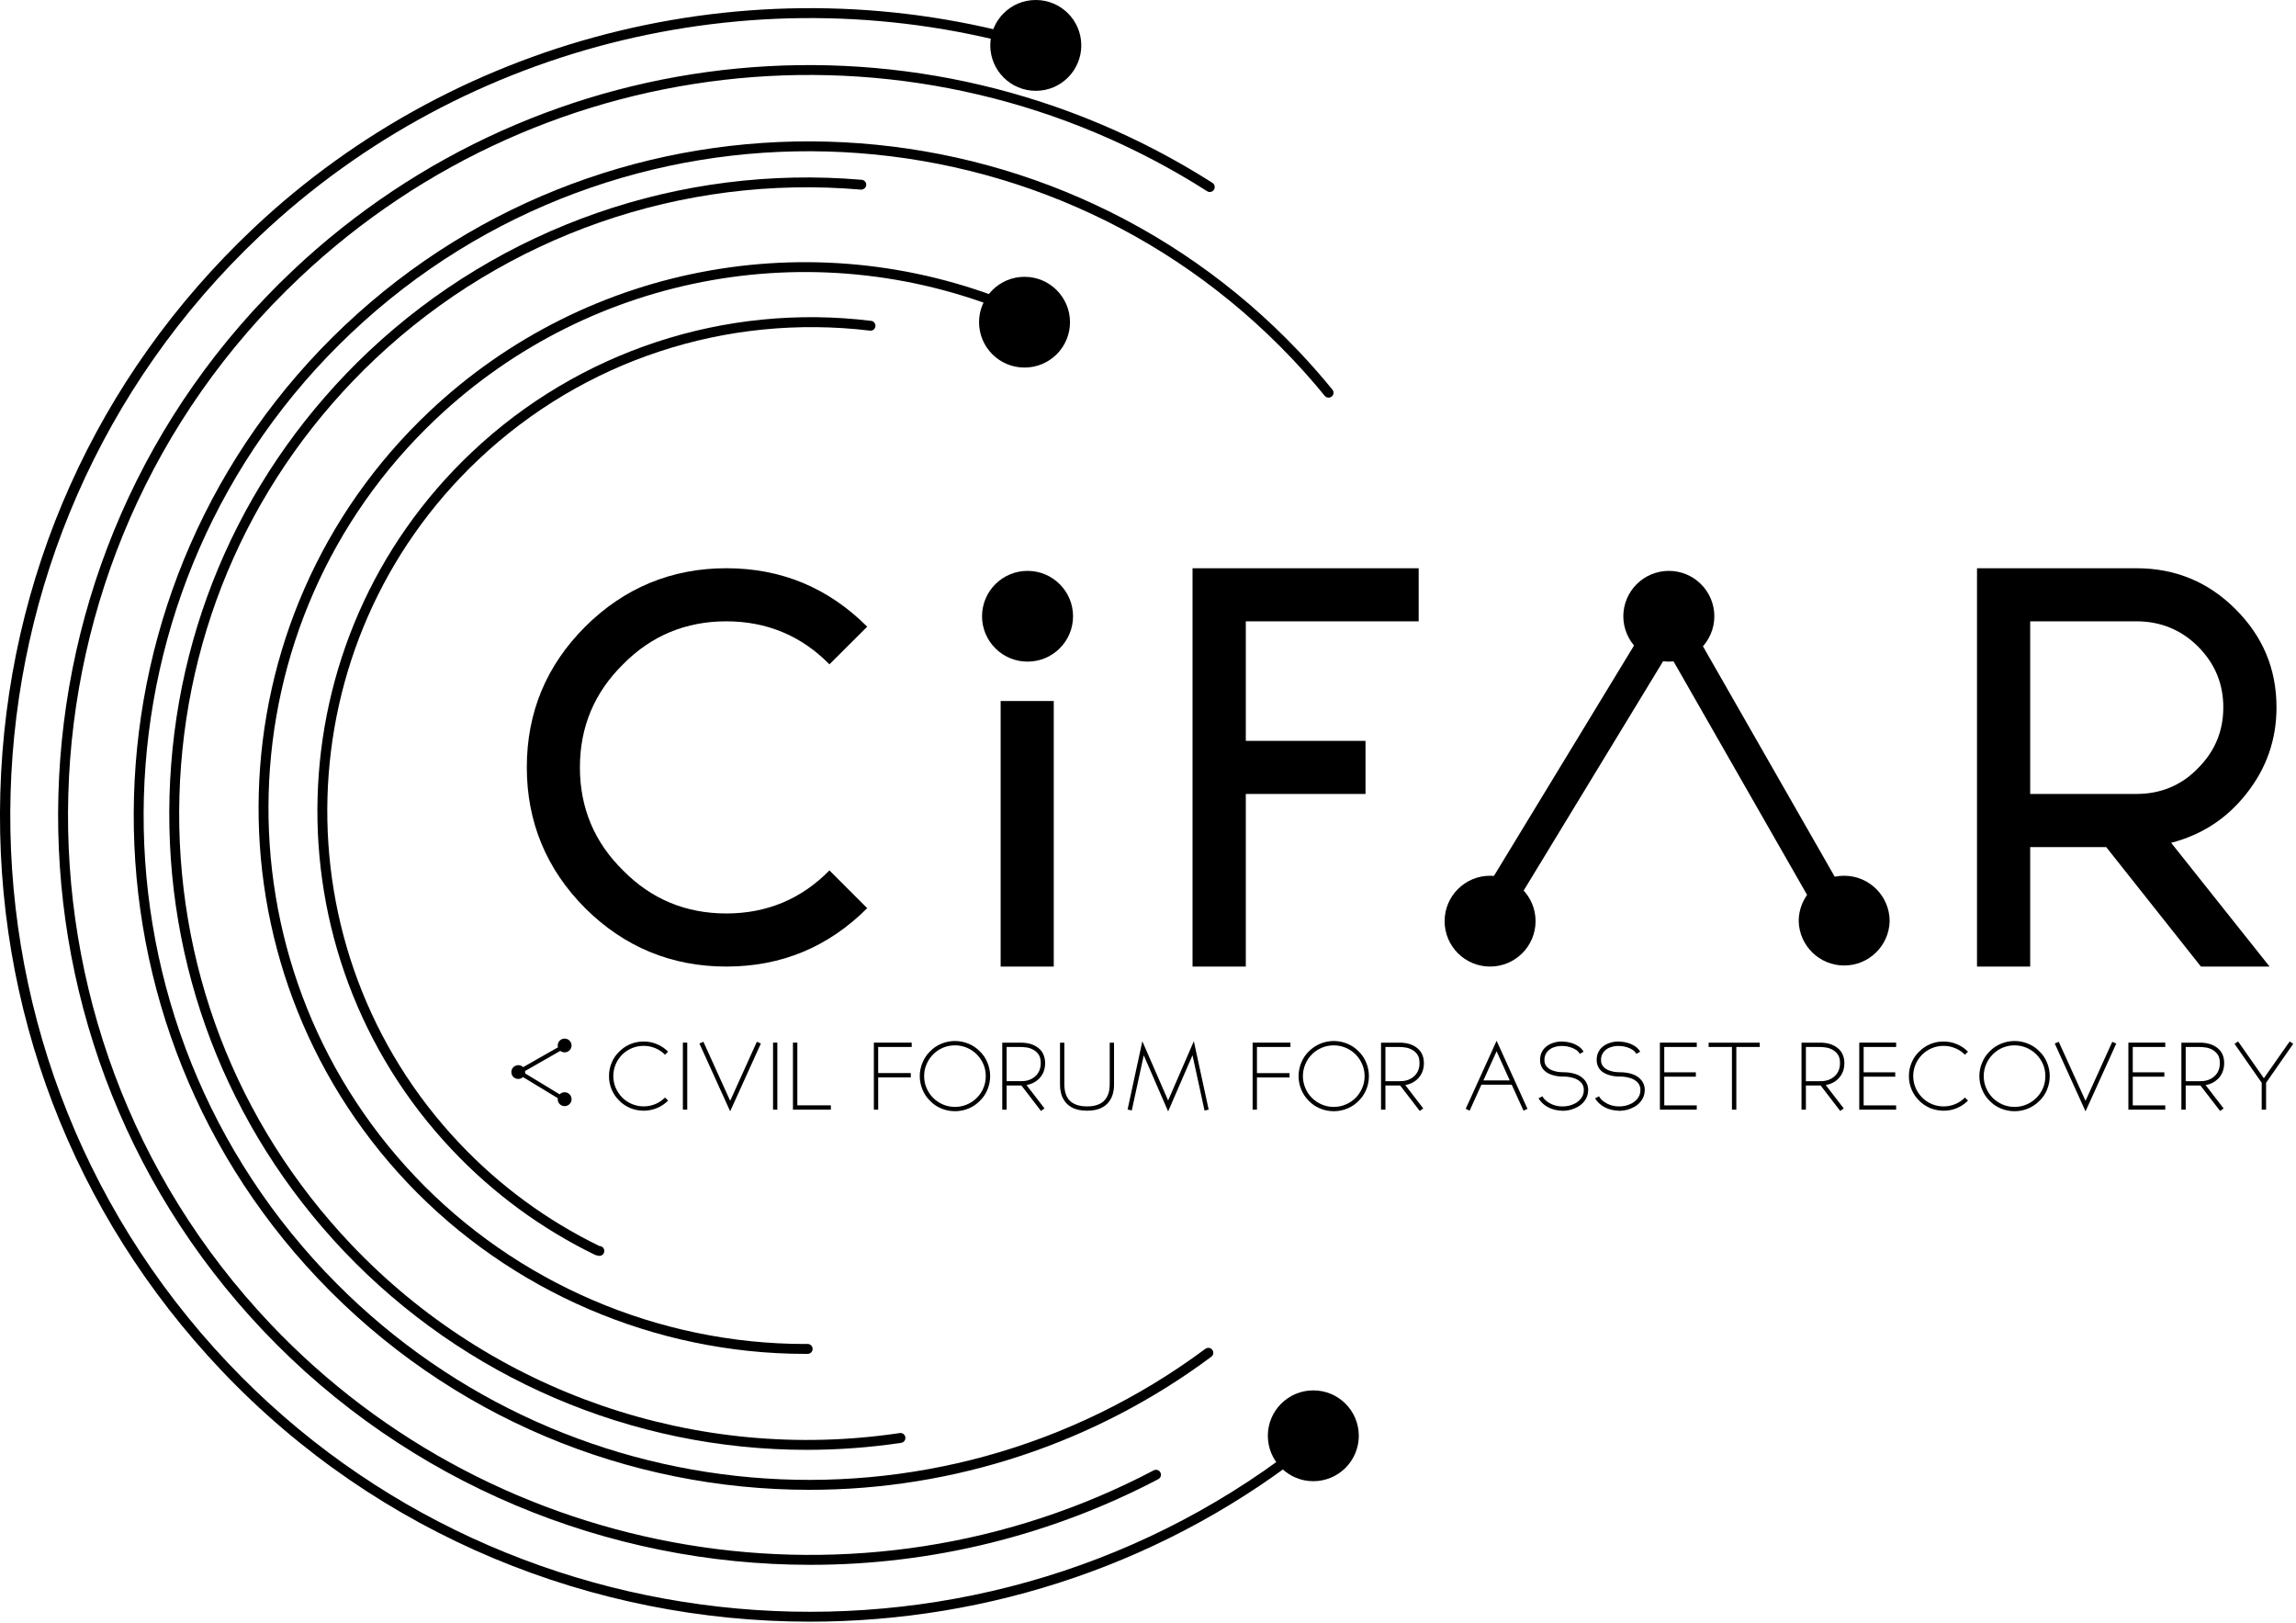
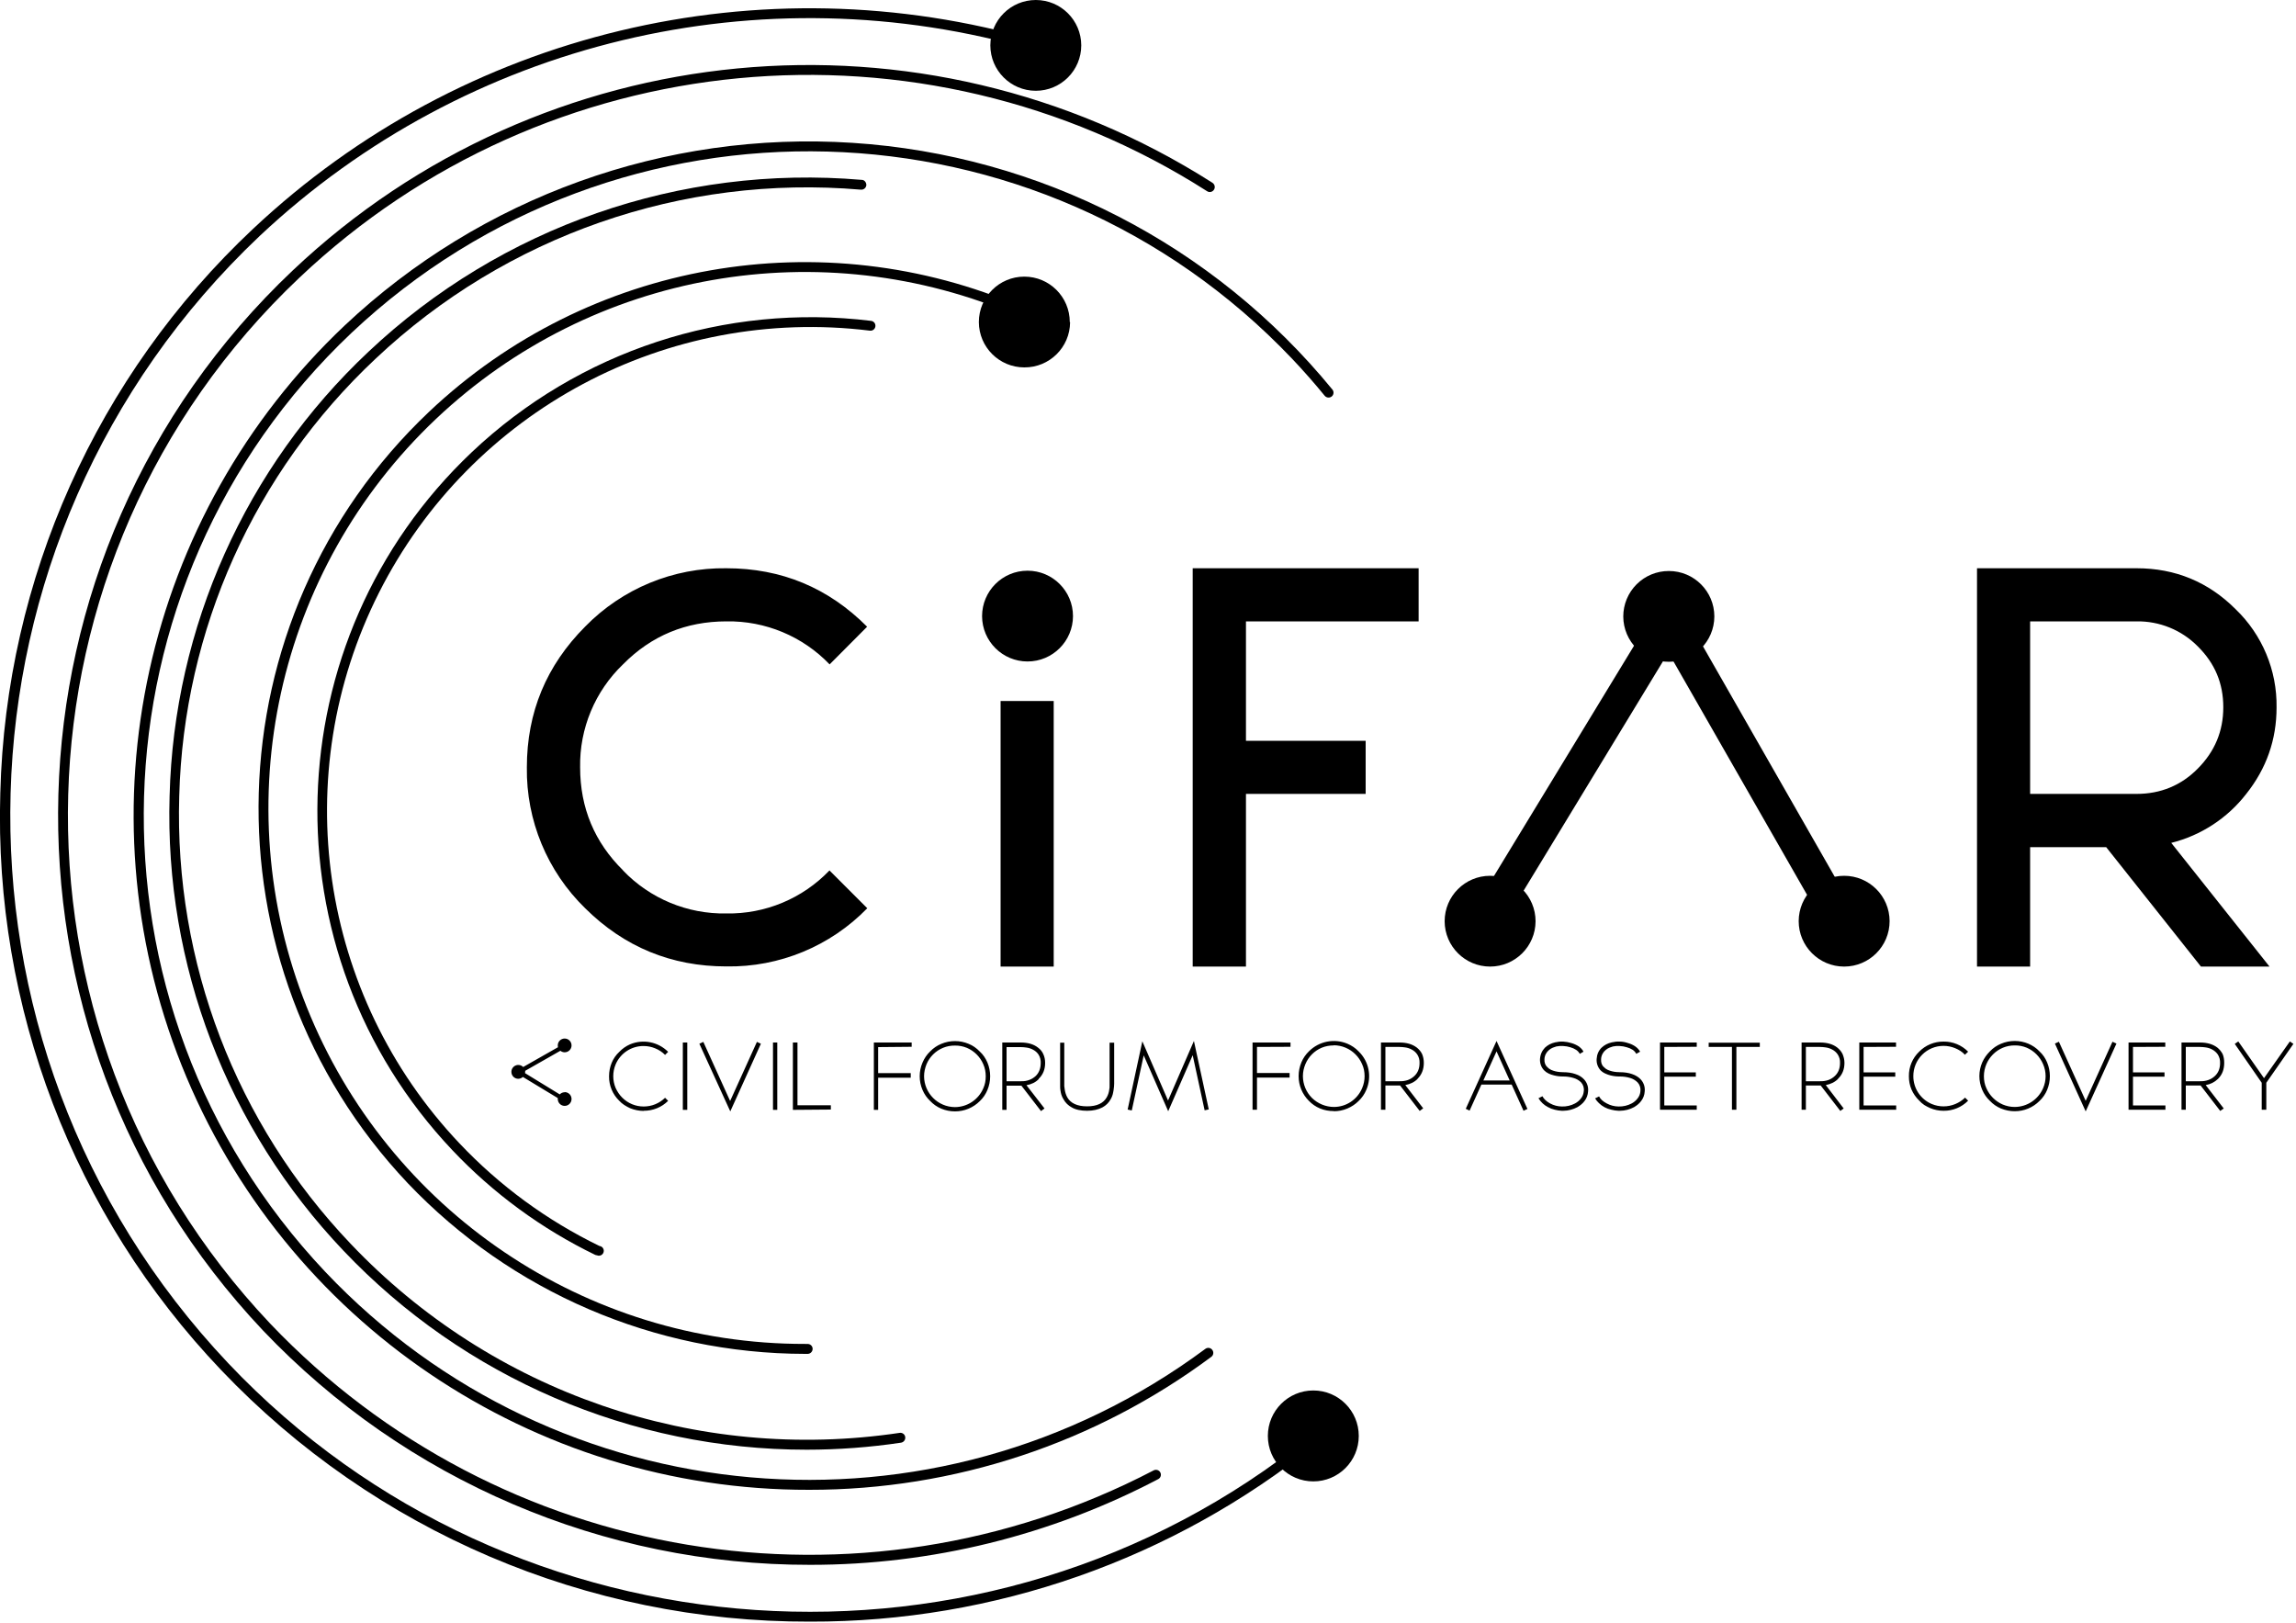
<svg xmlns="http://www.w3.org/2000/svg" viewBox="0 0 150 106">
-   <path fill="currentColor" d="M40.704 56.858c1.84 1.875 4.102 2.813 6.747 2.813 2.636 0 4.897-.938 6.737-2.813l2.468 2.468c-2.535 2.531-5.596 3.813-9.205 3.813-3.584 0-6.675-1.282-9.219-3.813-2.531-2.536-3.815-5.625-3.815-9.2 0-3.606 1.284-6.658 3.815-9.19 2.544-2.53 5.635-3.817 9.219-3.817 3.609 0 6.67 1.286 9.205 3.818l-2.468 2.459c-1.84-1.87-4.101-2.809-6.737-2.809-2.645 0-4.906.938-6.747 2.809-1.874 1.842-2.818 4.095-2.818 6.73 0 2.642.944 4.894 2.818 6.732" />
-   <path fill="currentColor" d="M65.373 63.139h3.47V45.792h-3.47zm27.31-26.02v3.468H81.39v7.808h7.82v3.468h-7.82V63.14H77.91v-26.02zm46.904 3.468h-6.953v11.276h6.953c1.562 0 2.914-.554 3.996-1.665 1.112-1.109 1.668-2.43 1.668-3.99s-.556-2.879-1.668-3.989c-1.082-1.076-2.434-1.632-3.996-1.632zm-6.953 14.75v7.802h-3.474V37.12h10.427c2.535 0 4.691.9 6.46 2.67 1.773 1.77 2.679 3.884 2.679 6.42 0 2.114-.658 3.989-1.98 5.654-1.289 1.632-2.919 2.674-4.902 3.192l6.43 8.084h-4.485l-6.186-7.803h-4.969zm-34.364 4.93l-1.844-1.118 11.681-19.208 1.845 1.117z" mask="url(#b)" />
-   <path fill="currentColor" d="M119.08 60.243l-10.987-19.21 1.873-1.068 10.988 19.21zm-18.76-.068a2.969 2.969 0 0 1-2.972 2.964 2.968 2.968 0 0 1-2.97-2.964 2.97 2.97 0 0 1 2.97-2.968 2.97 2.97 0 0 1 2.973 2.968" mask="url(#b)" />
-   <path fill="currentColor" d="M123.453 60.175a2.972 2.972 0 0 1-5.942 0 2.967 2.967 0 0 1 2.97-2.968 2.973 2.973 0 0 1 2.972 2.968M112 40.255a2.969 2.969 0 0 1-2.969 2.964 2.97 2.97 0 0 1-2.978-2.963 2.973 2.973 0 0 1 2.978-2.964A2.97 2.97 0 0 1 112 40.256M42.048 72.555a2.4 2.4 0 0 1-.885-.175 3.07 3.07 0 0 1-.38-.21 1.748 1.748 0 0 1-.331-.277 2.175 2.175 0 0 1-.49-.72 2.18 2.18 0 0 1-.176-.876c0-.315.06-.608.177-.88a2.03 2.03 0 0 1 .489-.717 2.18 2.18 0 0 1 .711-.488c.282-.118.577-.177.885-.177.315 0 .61.06.88.177.265.11.505.27.72.488l-.203.197a1.88 1.88 0 0 0-.64-.43 1.964 1.964 0 0 0-.757-.148 1.973 1.973 0 0 0-1.825 1.207 1.986 1.986 0 0 0 0 1.536c.107.24.25.45.426.63a1.973 1.973 0 0 0 1.398.58c.266.001.519-.049.758-.146.24-.099.456-.244.64-.431l.203.198a2.2 2.2 0 0 1-.72.487c-.287.116-.582.175-.88.175m2.564-.067h.286v-4.38h-.286zm1.082-4.322l.261-.114 1.748 3.857 1.743-3.857.262.114-2.005 4.429zm4.81 4.322h.28v-4.38h-.28zm1.3 0v-4.38h.287v4.097h2.19v.283zm5.568-4.096v1.705h2.131v.284h-2.13v2.107h-.283v-4.38h2.472v.284zm5.016-.106a1.984 1.984 0 0 0-1.423.588 1.99 1.99 0 0 0-.43.641c-.11.244-.16.505-.16.782 0 .278.05.538.16.783.105.243.249.458.43.638.18.181.395.324.635.429.244.105.51.16.788.16a2.017 2.017 0 0 0 1.857-1.227c.105-.245.156-.505.156-.783 0-.277-.05-.538-.156-.782a2.032 2.032 0 0 0-1.074-1.072 1.961 1.961 0 0 0-.783-.157m0 4.302c-.312 0-.61-.059-.897-.18a2.118 2.118 0 0 1-.724-.492 2.135 2.135 0 0 1-.493-.726 2.258 2.258 0 0 1 0-1.788c.114-.278.278-.518.493-.728a2.11 2.11 0 0 1 .724-.491 2.303 2.303 0 0 1 1.794 0c.274.112.518.277.724.491.22.21.383.45.497.728.118.286.182.584.182.895 0 .307-.064.606-.182.893a2.088 2.088 0 0 1-.497.726c-.206.214-.45.378-.724.492-.286.121-.585.18-.897.18m3.377-1.963h.918c.203.007.384-.021.552-.08.164-.06.307-.15.43-.266.219-.213.328-.49.328-.84 0-.236-.047-.424-.147-.563a.964.964 0 0 0-.358-.313 1.23 1.23 0 0 0-.43-.14 2.688 2.688 0 0 0-.37-.03h-.923v2.232zm2.098-.143c-.211.208-.476.34-.8.397l1.174 1.525-.227.168-1.28-1.665h-.965v1.58h-.286V68.11h1.209c.467 0 .842.112 1.124.33.156.116.274.26.349.428.076.17.118.362.118.572 0 .43-.138.774-.417 1.043zm3.154 2.073c-.405 0-.742-.072-1.003-.22a1.318 1.318 0 0 1-.538-.533 1.248 1.248 0 0 1-.131-.298c-.03-.1-.05-.194-.063-.282a1.355 1.355 0 0 1-.026-.247c-.004-.077-.004-.136-.004-.182V68.11h.282v2.684c0 .042.004.097.004.16s.01.134.021.214a1.547 1.547 0 0 0 .157.5c.227.404.66.606 1.3.606s1.07-.202 1.294-.605a1.357 1.357 0 0 0 .164-.5c.013-.08.016-.152.02-.215 0-.063.005-.118.005-.16V68.11h.282v2.684c0 .046 0 .105-.004.182 0 .074-.008.158-.025.247-.012.088-.038.183-.064.282-.029.1-.071.201-.13.298a1.319 1.319 0 0 1-.539.534c-.265.147-.602.219-1.002.219m3.706-3.62l-.783 3.603-.274-.063.964-4.457 1.685 3.868 1.68-3.872.969 4.47-.27.06-.787-3.614-1.592 3.67zm7.395-.543v1.705h2.13v.284h-2.13v2.107h-.283v-4.38h2.472v.284zm5.02-.106c-.282 0-.544.052-.788.157a1.99 1.99 0 0 0-1.07 1.072c-.105.244-.16.505-.16.782a2.03 2.03 0 0 0 .59 1.421c.185.181.396.324.64.429.244.105.506.16.788.16.273 0 .534-.055.779-.16.248-.105.463-.248.644-.429.18-.18.324-.395.43-.638a1.96 1.96 0 0 0 .16-.783c0-.277-.055-.538-.16-.782a2.01 2.01 0 0 0-.43-.64 2.018 2.018 0 0 0-1.423-.59m0 4.303c-.312 0-.611-.059-.898-.18a2.144 2.144 0 0 1-.728-.492 2.268 2.268 0 0 1-.674-1.619c0-.31.059-.61.181-.895a2.14 2.14 0 0 1 .493-.728 2.304 2.304 0 0 1 2.518-.492c.278.113.518.278.728.492.215.21.38.45.494.728.122.286.18.584.18.895 0 .307-.058.606-.18.893a2.135 2.135 0 0 1-.494.726c-.21.214-.45.378-.728.492a2.26 2.26 0 0 1-.892.18m3.373-1.963h.918a1.5 1.5 0 0 0 .551-.08 1.23 1.23 0 0 0 .43-.266c.219-.213.329-.49.329-.84 0-.236-.047-.424-.148-.563a.96.96 0 0 0-.358-.313 1.232 1.232 0 0 0-.43-.14 2.682 2.682 0 0 0-.37-.03h-.922v2.232zm2.097-.143c-.21.208-.476.34-.8.397l1.174 1.525-.227.168-1.28-1.665h-.964v1.58h-.286V68.11h1.208c.468 0 .842.112 1.124.33.156.116.274.26.35.428.075.17.118.362.118.572 0 .43-.14.774-.417 1.043zm4.304.093h1.722l-.859-1.905-.863 1.905zm2.62 1.975l-.768-1.694h-1.983l-.766 1.694-.257-.12 2.017-4.445 2.017 4.446-.26.12zm2.597.011l-.05-.002c-.017-.002-.03-.004-.046-.004a2.193 2.193 0 0 1-.463-.064 1.71 1.71 0 0 1-.438-.167 1.554 1.554 0 0 1-.62-.58l.257-.13c.089.18.257.331.498.462a1.642 1.642 0 0 0 .774.198h.004a1.712 1.712 0 0 0 .86-.198c.147-.08.273-.186.378-.315a.847.847 0 0 0 .186-.485.709.709 0 0 0-.181-.572 1.128 1.128 0 0 0-.476-.281 2.257 2.257 0 0 0-.7-.1 2.345 2.345 0 0 1-.585-.07 1.829 1.829 0 0 1-.35-.124 1.028 1.028 0 0 1-.31-.223c-.182-.198-.261-.44-.253-.727.016-.295.122-.543.32-.74.176-.173.4-.289.67-.354.167-.041.344-.056.53-.046a2.195 2.195 0 0 1 .534.092c.182.057.342.135.477.23.138.096.24.208.311.339l-.248.14a.747.747 0 0 0-.24-.259 1.393 1.393 0 0 0-.383-.176 1.8 1.8 0 0 0-.46-.08 1.604 1.604 0 0 0-.454.038 2.215 2.215 0 0 0-.232.075.879.879 0 0 0-.24.148.795.795 0 0 0-.202.245.796.796 0 0 0-.097.365c-.013.212.046.382.177.51a.788.788 0 0 0 .261.183 1.817 1.817 0 0 0 .58.143c.09.004.153.009.195.009.307 0 .577.039.813.117.24.08.425.198.564.353a.994.994 0 0 1 .261.786 1.124 1.124 0 0 1-.231.619c-.11.155-.262.286-.46.395a2.003 2.003 0 0 1-.93.25m3.697 0l-.05-.002c-.017-.002-.03-.004-.047-.004a2.197 2.197 0 0 1-.463-.064 1.722 1.722 0 0 1-.438-.167 1.568 1.568 0 0 1-.37-.265 1.383 1.383 0 0 1-.25-.314l.258-.13c.089.179.257.33.497.46a1.643 1.643 0 0 0 .775.198h.003a1.716 1.716 0 0 0 .86-.197c.147-.08.274-.186.379-.315a.848.848 0 0 0 .186-.485.711.711 0 0 0-.182-.572 1.132 1.132 0 0 0-.475-.281 2.265 2.265 0 0 0-.7-.1 2.367 2.367 0 0 1-.586-.07 1.793 1.793 0 0 1-.348-.124 1.03 1.03 0 0 1-.312-.223c-.182-.198-.261-.44-.253-.727.017-.295.123-.543.32-.74.177-.173.4-.289.67-.354.168-.041.345-.056.53-.046.181.009.362.04.535.092.18.057.342.135.476.23.139.096.24.208.312.339l-.25.14a.75.75 0 0 0-.239-.259 1.405 1.405 0 0 0-.383-.176 1.792 1.792 0 0 0-.46-.08 1.605 1.605 0 0 0-.454.038 2.216 2.216 0 0 0-.232.075.863.863 0 0 0-.24.148.787.787 0 0 0-.202.245.796.796 0 0 0-.097.365c-.012.212.047.382.178.51a.796.796 0 0 0 .26.183 1.833 1.833 0 0 0 .58.143c.09.004.153.009.196.009.306 0 .576.039.812.117.24.08.425.198.565.353a.991.991 0 0 1 .26.786 1.119 1.119 0 0 1-.231.619c-.11.155-.261.286-.459.395a1.989 1.989 0 0 1-.93.25m2.9-4.169v1.653h2.064v.286h-2.063v1.874h2.122v.283h-2.409v-4.38h2.41v.284zm6.238 0h-1.53v4.096h-.286v-4.096h-1.524v-.283h3.34zm3.015 2.233h.918a1.5 1.5 0 0 0 .551-.08 1.23 1.23 0 0 0 .43-.266c.219-.213.329-.49.329-.84 0-.236-.046-.424-.148-.563a.959.959 0 0 0-.358-.313 1.232 1.232 0 0 0-.43-.14 2.682 2.682 0 0 0-.37-.03h-.922v2.232zm2.097-.143c-.21.208-.476.34-.8.397l1.175 1.525-.228.168-1.28-1.665h-.964v1.58h-.286V68.11h1.208c.468 0 .842.112 1.124.33.157.116.274.26.35.428.076.17.118.362.118.572 0 .43-.14.774-.417 1.043zm1.676-2.09v1.653h2.063v.286h-2.063v1.874h2.123v.283h-2.41v-4.38h2.41v.284zm5.218 4.163c-.294 0-.594-.06-.884-.175a3.053 3.053 0 0 1-.38-.21 1.785 1.785 0 0 1-.332-.277 2.191 2.191 0 0 1-.488-.72 2.172 2.172 0 0 1-.177-.876c0-.315.058-.608.177-.88.113-.276.273-.515.488-.717a2.193 2.193 0 0 1 1.596-.665c.316 0 .61.06.88.177.265.11.506.27.72.488l-.202.197c-.185-.19-.4-.332-.64-.43a1.97 1.97 0 0 0-.758-.148 1.973 1.973 0 0 0-1.98 1.978c0 .269.056.526.156.765.106.24.249.45.426.63.176.18.388.32.627.426a2.003 2.003 0 0 0 1.529.008c.24-.099.455-.244.64-.431l.202.198a2.21 2.21 0 0 1-1.6.662m4.64-4.27a1.981 1.981 0 0 0-1.423.59 2.01 2.01 0 0 0-.43.64c-.108.244-.16.505-.16.782 0 .278.052.538.16.783.106.243.25.458.43.638.181.181.396.324.636.429.244.105.51.16.788.16a2.026 2.026 0 0 0 1.857-1.227c.105-.245.155-.505.155-.783 0-.277-.05-.538-.155-.782a2.041 2.041 0 0 0-1.074-1.072 1.963 1.963 0 0 0-.783-.157m0 4.302c-.312 0-.61-.059-.897-.18a2.128 2.128 0 0 1-.725-.492 2.133 2.133 0 0 1-.492-.726 2.258 2.258 0 0 1 0-1.788c.114-.278.277-.518.492-.728a2.12 2.12 0 0 1 .725-.491 2.303 2.303 0 0 1 1.794 0c.273.112.518.277.724.491.22.21.383.45.497.728.118.286.18.584.18.895 0 .307-.062.606-.18.893a2.088 2.088 0 0 1-.497.726 2.27 2.27 0 0 1-1.621.672m2.627-4.422l.261-.114 1.749 3.857 1.747-3.857.261.114-2.008 4.429zm5.096.226v1.653h2.064v.286h-2.064v1.874h2.123v.283h-2.41v-4.38h2.41v.284zm3.458 2.233h.922a1.48 1.48 0 0 0 .547-.08 1.21 1.21 0 0 0 .434-.266c.22-.213.328-.49.328-.84 0-.236-.05-.424-.147-.563a1.037 1.037 0 0 0-.357-.313 1.24 1.24 0 0 0-.43-.14 2.802 2.802 0 0 0-.371-.03h-.926v2.232zm2.102-.143a1.48 1.48 0 0 1-.801.397l1.175 1.525-.228.168-1.284-1.665h-.964v1.58h-.282V68.11h1.208c.463 0 .839.112 1.125.33.156.116.269.26.35.428.075.17.113.362.113.572 0 .43-.14.774-.412 1.043zm3.15.248v1.758h-.287V70.73l-1.773-2.542.232-.157 1.684 2.405 1.685-2.405.231.157zm-111.166.62a.433.433 0 0 0-.316.135L34.3 70.114c.004-.025.012-.05.012-.084 0-.021-.008-.046-.008-.067l2.3-1.316a.46.46 0 0 0 .277.096.45.45 0 0 0 .46-.445.452.452 0 0 0-.906 0c0 .042.008.08.016.118l-2.274 1.294a.453.453 0 0 0-.77.32c0 .252.202.45.45.45a.463.463 0 0 0 .312-.122l2.274 1.38a.277.277 0 0 0-.008.066.453.453 0 0 0 .906 0 .454.454 0 0 0-.46-.454m33.223-31.094a2.967 2.967 0 0 1-2.973 2.963 2.967 2.967 0 0 1-2.974-2.963 2.97 2.97 0 0 1 2.974-2.964 2.97 2.97 0 0 1 2.973 2.964" mask="url(#b)" />
-   <path fill="currentColor" d="M52.914 105.933c-14.112 0-28.171-5.561-38.467-16.43C4.75 79.27-.373 65.875.02 51.79c.394-14.082 6.258-27.17 16.51-36.852C30.138 2.091 49.77-2.616 67.755 2.659c.173.05.27.229.22.4-.049.17-.228.279-.401.218-17.765-5.2-37.154-.563-50.597 12.131-20.908 19.74-21.833 52.782-2.059 73.65 18.601 19.639 49.649 21.734 70.676 4.762a.323.323 0 1 1 .408.5c-9.651 7.789-21.386 11.613-33.088 11.613" mask="url(#b)" />
-   <path fill="currentColor" d="M52.927 102.22c-13.203 0-26.251-5.289-35.739-15.302C-1.398 67.293-.53 36.23 19.121 17.675 35.51 2.205 60.217-.15 79.21 11.945c.15.096.194.296.097.447a.319.319 0 0 1-.446.097C60.122.553 35.739 2.878 19.568 18.145.172 36.455-.682 67.108 17.66 86.473c14.86 15.686 38.594 19.625 57.712 9.577a.323.323 0 1 1 .303.572 48.835 48.835 0 0 1-22.748 5.598" mask="url(#b)" />
-   <path fill="currentColor" d="M52.866 97.32c-11.768 0-23.461-4.686-32.09-13.794C4.066 65.88 4.846 37.95 22.52 21.26 40.19 4.574 68.168 5.348 84.889 22.993c.77.817 1.495 1.644 2.158 2.457a.32.32 0 0 1-.046.454.326.326 0 0 1-.455-.046 44.083 44.083 0 0 0-2.13-2.422C67.945 6.052 40.38 5.284 22.967 21.731 5.55 38.174 4.78 65.696 21.248 83.08c15.137 15.982 39.856 18.143 57.5 5.03a.323.323 0 0 1 .453.066.322.322 0 0 1-.065.452 43.932 43.932 0 0 1-26.27 8.692" mask="url(#b)" />
-   <path fill="currentColor" d="M52.706 94.709a41.713 41.713 0 0 1-30.262-13c-7.641-8.068-11.678-18.622-11.369-29.72.312-11.095 4.932-21.406 13.011-29.034a41.771 41.771 0 0 1 32.21-11.21c.179.014.31.172.295.348-.015.177-.181.303-.35.294a41.068 41.068 0 0 0-31.709 11.04c-7.954 7.508-12.503 17.659-12.81 28.582-.305 10.924 3.67 21.313 11.194 29.255C32.119 90.98 45.54 95.592 58.78 93.612a.32.32 0 0 1 .368.27.325.325 0 0 1-.271.369 41.856 41.856 0 0 1-6.172.458" mask="url(#b)" />
-   <path fill="currentColor" d="M52.609 88.44c-9.792 0-19.247-4.06-25.97-11.153-13.526-14.284-12.896-36.893 1.406-50.401a35.736 35.736 0 0 1 38.75-6.813c.164.071.24.26.168.425a.315.315 0 0 1-.425.167 35.08 35.08 0 0 0-38.047 6.692C14.447 40.619 13.827 62.817 27.11 76.84c6.599 6.967 15.887 10.954 25.499 10.954.051 0 .104 0 .154-.002h.002c.18 0 .322.145.325.322a.326.326 0 0 1-.322.326h-.159z" mask="url(#b)" />
-   <path fill="currentColor" d="M39.02 82.008a.307.307 0 0 1-.141-.034 32.172 32.172 0 0 1-9.326-6.842C17.316 62.21 17.888 41.757 30.824 29.54a32.243 32.243 0 0 1 26.085-8.581.319.319 0 0 1 .282.357.318.318 0 0 1-.358.282C47.45 20.472 38.13 23.533 31.27 30.01c-12.68 11.971-13.239 32.015-1.247 44.678a31.52 31.52 0 0 0 9.136 6.706.323.323 0 1 1-.14.614M70.642 2.964a2.97 2.97 0 0 1-2.973 2.968 2.97 2.97 0 0 1-2.973-2.968A2.969 2.969 0 0 1 67.669 0a2.97 2.97 0 0 1 2.973 2.964m18.13 90.824a2.97 2.97 0 0 1-2.974 2.969 2.97 2.97 0 0 1-2.969-2.969 2.968 2.968 0 0 1 2.97-2.963 2.969 2.969 0 0 1 2.973 2.963M69.905 21.046a2.966 2.966 0 0 1-2.973 2.964 2.966 2.966 0 0 1-2.97-2.964 2.968 2.968 0 0 1 2.97-2.963 2.97 2.97 0 0 1 2.973 2.963" />
+   <path fill="currentColor" d="M40.7 56.86a9.11 9.11 0 0 0 6.75 2.81 9.1 9.1 0 0 0 6.74-2.81l2.47 2.47a12.55 12.55 0 0 1-9.2 3.8c-3.6 0-6.68-1.27-9.23-3.8a12.6 12.6 0 0 1-3.81-9.2c0-3.61 1.28-6.66 3.81-9.2a12.65 12.65 0 0 1 9.22-3.81c3.61 0 6.67 1.28 9.2 3.82L54.2 43.4a9.12 9.12 0 0 0-6.74-2.81c-2.64 0-4.9.93-6.75 2.8a9.1 9.1 0 0 0-2.81 6.74c0 2.64.94 4.89 2.81 6.73M65.37 63.14h3.47V45.79h-3.47zm27.31-26.02v3.47H81.4v7.8h7.82v3.47h-7.82v11.28h-3.48V37.12zm46.9 3.47h-6.95v11.27h6.96c1.56 0 2.91-.55 4-1.66 1.1-1.11 1.66-2.43 1.66-4s-.55-2.87-1.67-3.98a5.5 5.5 0 0 0-4-1.63zm-6.95 14.75v7.8h-3.47V37.12h10.43c2.53 0 4.69.9 6.46 2.67a8.71 8.71 0 0 1 2.68 6.42c0 2.11-.66 3.99-1.98 5.65a8.94 8.94 0 0 1-4.9 3.2l6.42 8.08h-4.48l-6.19-7.8h-4.97zm-34.36 4.93l-1.84-1.12 11.68-19.2 1.84 1.1z" />
+   <path fill="currentColor" d="M119.08 60.24l-10.99-19.2 1.88-1.07 10.98 19.2zm-18.76-.06a2.97 2.97 0 0 1-2.97 2.96 2.97 2.97 0 0 1-2.97-2.96 2.97 2.97 0 0 1 2.97-2.97 2.97 2.97 0 0 1 2.97 2.97" />
+   <path fill="currentColor" d="M123.45 60.17a2.97 2.97 0 0 1-5.94 0 2.97 2.97 0 0 1 2.97-2.96 2.97 2.97 0 0 1 2.97 2.96M112 40.27a2.97 2.97 0 0 1-2.97 2.96 2.97 2.97 0 0 1-2.98-2.96 2.97 2.97 0 0 1 2.98-2.97 2.97 2.97 0 0 1 2.97 2.97m-69.95 32.3a2.4 2.4 0 0 1-.89-.18 3.07 3.07 0 0 1-.38-.21 1.75 1.75 0 0 1-.33-.28 2.17 2.17 0 0 1-.49-.72 2.18 2.18 0 0 1-.17-.87c0-.32.06-.61.17-.88a2.03 2.03 0 0 1 .5-.72 2.18 2.18 0 0 1 .7-.49 2.27 2.27 0 0 1 2.49.49l-.2.2a1.88 1.88 0 0 0-.65-.43 1.96 1.96 0 0 0-.75-.15 1.97 1.97 0 0 0-1.83 1.2 1.99 1.99 0 0 0 0 1.54c.11.24.25.45.43.63a1.97 1.97 0 0 0 1.4.58 1.98 1.98 0 0 0 1.4-.57l.2.2a2.2 2.2 0 0 1-.72.48c-.29.12-.58.17-.88.17m2.56-.06h.29V68.1h-.29zm1.08-4.32l.26-.12 1.75 3.86 1.75-3.86.26.12-2 4.42zm4.81 4.32h.28V68.1h-.28zm1.3 0V68.1h.3v4.1h2.18v.28zm5.57-4.1v1.7h2.13v.3h-2.13v2.1h-.28V68.1h2.47v.28zm5.02-.1a1.98 1.98 0 0 0-1.43.58 1.99 1.99 0 0 0-.43.64c-.1.25-.16.51-.16.79a2.03 2.03 0 0 0 2.01 2.01 2.02 2.02 0 0 0 1.86-1.23c.11-.24.16-.5.16-.78s-.05-.54-.16-.79a2.03 2.03 0 0 0-1.07-1.07 1.96 1.96 0 0 0-.78-.15m0 4.3c-.31 0-.61-.06-.9-.18a2.12 2.12 0 0 1-.72-.5 2.13 2.13 0 0 1-.5-.72 2.26 2.26 0 0 1 0-1.79c.12-.28.28-.52.5-.73a2.11 2.11 0 0 1 .72-.49 2.3 2.3 0 0 1 1.8 0c.27.11.51.28.72.5.22.2.38.44.5.72a2.33 2.33 0 0 1 0 1.79 2.09 2.09 0 0 1-.5.73 2.28 2.28 0 0 1-1.62.67m3.37-1.97h.92c.2.01.39-.02.55-.08.17-.06.31-.15.43-.26.22-.21.33-.5.33-.84a.95.95 0 0 0-.14-.56.96.96 0 0 0-.36-.32 1.23 1.23 0 0 0-.43-.14 2.69 2.69 0 0 0-.37-.03h-.93v2.23zm2.1-.14c-.2.21-.47.34-.8.4l1.18 1.52-.23.17-1.28-1.66h-.97v1.58h-.28V68.1h1.2c.47 0 .85.11 1.13.33.16.12.28.26.35.43.08.17.12.36.12.57 0 .43-.14.77-.42 1.04zm3.16 2.07c-.4 0-.75-.07-1-.22a1.32 1.32 0 0 1-.54-.53 1.25 1.25 0 0 1-.14-.3 2 2 0 0 1-.06-.28 1.35 1.35 0 0 1-.02-.25V68.11h.27V70.95l.03.22a1.55 1.55 0 0 0 .16.5c.22.4.66.6 1.3.6s1.07-.2 1.29-.6a1.36 1.36 0 0 0 .16-.5c.02-.08.02-.15.02-.22V68.11h.3v2.68l-.01.19-.03.24c-.01.1-.04.19-.06.29-.03.1-.07.2-.13.3a1.32 1.32 0 0 1-.54.53c-.27.14-.6.22-1 .22m3.7-3.62l-.78 3.6-.27-.06.96-4.46 1.68 3.87L78 68l.97 4.47-.27.06-.78-3.6-1.6 3.66zm7.4-.55v1.7h2.13v.3h-2.13v2.1h-.29V68.1h2.48v.28zm5.02-.1c-.28 0-.55.05-.79.15a1.99 1.99 0 0 0-1.07 1.08c-.1.24-.16.5-.16.78a2.03 2.03 0 0 0 .59 1.42 2.08 2.08 0 0 0 1.43.59 2 2 0 0 0 1.85-1.23 1.96 1.96 0 0 0 .16-.78c0-.28-.05-.54-.16-.78a2.01 2.01 0 0 0-.43-.64 2.02 2.02 0 0 0-1.42-.6m0 4.3c-.31 0-.61-.05-.9-.17a2.14 2.14 0 0 1-.73-.5 2.27 2.27 0 0 1-.67-1.61c0-.31.06-.61.18-.9a2.14 2.14 0 0 1 .5-.73 2.3 2.3 0 0 1 2.51-.49c.28.12.52.28.73.5a2.25 2.25 0 0 1 .5 2.52 2.13 2.13 0 0 1-.5.72c-.21.21-.45.37-.73.49a2.26 2.26 0 0 1-.9.18m3.38-1.96h.92a1.5 1.5 0 0 0 .55-.08 1.23 1.23 0 0 0 .43-.27c.22-.21.33-.49.33-.84a.94.94 0 0 0-.15-.56.96.96 0 0 0-.36-.32 1.23 1.23 0 0 0-.43-.14 2.68 2.68 0 0 0-.37-.03h-.92v2.24zm2.1-.15c-.21.21-.48.34-.8.4l1.17 1.52-.23.17-1.28-1.66h-.96v1.58h-.29V68.1h1.21c.47 0 .84.11 1.13.33.15.12.27.26.35.43.07.17.11.36.11.57 0 .43-.14.77-.41 1.04zm4.3.1h1.72l-.86-1.9-.86 1.9zm2.62 1.97l-.77-1.7h-1.98l-.77 1.7-.25-.12L97.77 68l2.02 4.44-.26.12zm2.6.01h-.1a2.2 2.2 0 0 1-.46-.07 1.71 1.71 0 0 1-.44-.17 1.55 1.55 0 0 1-.62-.58l.26-.13c.09.18.26.34.5.47a1.64 1.64 0 0 0 .77.2 1.71 1.71 0 0 0 .86-.2c.15-.08.28-.19.38-.32a.85.85 0 0 0 .19-.48.7.7 0 0 0-.18-.58 1.13 1.13 0 0 0-.48-.28 2.26 2.26 0 0 0-.7-.1 2.35 2.35 0 0 1-.58-.07 1.83 1.83 0 0 1-.35-.12 1.03 1.03 0 0 1-.31-.22.99.99 0 0 1-.26-.73c.02-.3.13-.54.32-.74.18-.17.4-.29.67-.35.17-.04.35-.06.53-.05a2.2 2.2 0 0 1 .54.1c.18.05.34.13.48.22.13.1.24.21.3.34l-.24.14a.75.75 0 0 0-.24-.26 1.4 1.4 0 0 0-.38-.17 1.8 1.8 0 0 0-.46-.08 1.6 1.6 0 0 0-.46.03 2.21 2.21 0 0 0-.23.08.88.88 0 0 0-.24.15.8.8 0 0 0-.2.24.8.8 0 0 0-.1.37c-.01.2.05.38.18.5a.79.79 0 0 0 .26.19 1.82 1.82 0 0 0 .58.14l.2.01c.3 0 .57.04.8.12.25.08.43.2.57.35a1 1 0 0 1 .26.79 1.12 1.12 0 0 1-.23.62c-.11.15-.26.28-.46.4a2 2 0 0 1-.93.24m3.7 0h-.1a2.2 2.2 0 0 1-.46-.07 1.72 1.72 0 0 1-.44-.16 1.57 1.57 0 0 1-.37-.27 1.38 1.38 0 0 1-.25-.31l.26-.13c.09.18.25.33.5.46a1.64 1.64 0 0 0 .77.2 1.72 1.72 0 0 0 .86-.2c.15-.08.28-.19.38-.32a.85.85 0 0 0 .19-.48.71.71 0 0 0-.18-.57 1.13 1.13 0 0 0-.48-.29 2.27 2.27 0 0 0-.7-.1 2.37 2.37 0 0 1-.59-.07 1.8 1.8 0 0 1-.34-.12 1.03 1.03 0 0 1-.32-.22.99.99 0 0 1-.25-.73c.02-.3.12-.54.32-.74.18-.17.4-.29.67-.35.17-.04.35-.06.53-.05.18 0 .36.04.54.1.18.05.34.13.47.22.14.1.24.21.31.34l-.25.14a.75.75 0 0 0-.23-.26 1.4 1.4 0 0 0-.39-.17 1.8 1.8 0 0 0-.46-.08 1.6 1.6 0 0 0-.45.03 2.22 2.22 0 0 0-.23.08.86.86 0 0 0-.24.15.79.79 0 0 0-.2.24.8.8 0 0 0-.1.37c-.01.2.04.38.18.5a.8.8 0 0 0 .26.19 1.83 1.83 0 0 0 .58.14l.2.01c.3 0 .57.04.8.12.24.08.43.2.57.35a1 1 0 0 1 .26.79 1.12 1.12 0 0 1-.23.62c-.11.15-.26.28-.46.4a1.99 1.99 0 0 1-.93.24m2.9-4.17v1.66h2.06v.28h-2.06v1.88h2.12v.28h-2.4V68.1h2.4v.28zm6.24 0h-1.53v4.1h-.29v-4.1h-1.52v-.28h3.34zm3.01 2.24h.92a1.5 1.5 0 0 0 .55-.08 1.23 1.23 0 0 0 .43-.27c.22-.21.33-.49.33-.84a.93.93 0 0 0-.15-.56.96.96 0 0 0-.36-.32 1.23 1.23 0 0 0-.43-.14 2.68 2.68 0 0 0-.37-.03h-.92v2.24zm2.1-.15c-.21.21-.48.34-.8.4l1.17 1.53-.22.16-1.28-1.66h-.97v1.58h-.28V68.1h1.2c.47 0 .85.11 1.13.33.15.12.27.26.35.43.07.17.12.36.12.57 0 .43-.14.77-.42 1.04zm1.67-2.09v1.66h2.07v.28h-2.07v1.88h2.13v.28h-2.41V68.1h2.4v.28zm5.22 4.17c-.3 0-.6-.06-.88-.18a3.05 3.05 0 0 1-.38-.2 1.78 1.78 0 0 1-.33-.29 2.2 2.2 0 0 1-.5-.72 2.17 2.17 0 0 1-.17-.87 2.17 2.17 0 0 1 .67-1.6 2.2 2.2 0 0 1 1.6-.66 2.2 2.2 0 0 1 1.6.66l-.21.2c-.18-.2-.4-.33-.64-.43a1.97 1.97 0 0 0-.76-.15A1.97 1.97 0 0 0 125 70.3a1.97 1.97 0 0 0 1.21 1.82 2 2 0 0 0 1.53 0c.24-.1.46-.24.64-.42l.2.2a2.21 2.21 0 0 1-1.6.66m4.64-4.27a1.98 1.98 0 0 0-1.42.59 2.01 2.01 0 0 0-.43.64c-.1.24-.16.5-.16.78s.05.54.16.78a2.06 2.06 0 0 0 1.07 1.07c.24.1.5.16.78.16a2.03 2.03 0 0 0 1.86-1.23 1.96 1.96 0 0 0 0-1.56 2.04 2.04 0 0 0-1.07-1.08 1.96 1.96 0 0 0-.79-.15m0 4.3c-.3 0-.6-.06-.9-.18a2.13 2.13 0 0 1-.72-.5 2.13 2.13 0 0 1-.5-.72 2.26 2.26 0 0 1 0-1.79c.12-.27.29-.51.5-.72a2.12 2.12 0 0 1 .73-.5 2.3 2.3 0 0 1 1.79 0c.27.12.52.28.72.5.22.2.39.45.5.72a2.33 2.33 0 0 1 0 1.8 2.09 2.09 0 0 1-.5.72 2.27 2.27 0 0 1-1.62.67m2.63-4.42l.26-.12 1.75 3.86 1.75-3.86.26.12-2.01 4.43zm5.1.22v1.66h2.06v.28h-2.06v1.88h2.12v.28h-2.41V68.1h2.4v.28zm3.45 2.24h.93a1.48 1.48 0 0 0 .54-.08 1.21 1.21 0 0 0 .44-.27c.22-.21.33-.49.33-.84a.97.97 0 0 0-.15-.56 1.04 1.04 0 0 0-.36-.32 1.24 1.24 0 0 0-.43-.14 2.8 2.8 0 0 0-.37-.03h-.93v2.24zm2.1-.15a1.48 1.48 0 0 1-.8.4l1.18 1.53-.23.16-1.28-1.66h-.97v1.58h-.28V68.1h1.21c.46 0 .84.11 1.13.33.15.12.26.26.35.43.07.17.1.36.1.57 0 .43-.13.77-.4 1.04zm3.16.25v1.76h-.3v-1.76L146 68.19l.23-.16 1.68 2.4 1.69-2.4.23.16zm-111.17.62a.43.43 0 0 0-.32.14L34.3 70.1l.01-.08v-.07l2.3-1.31a.46.46 0 0 0 .27.1.45.45 0 0 0 .46-.45.45.45 0 0 0-.9 0l.01.12-2.27 1.29a.45.45 0 0 0-.77.32c0 .25.2.45.45.45a.46.46 0 0 0 .3-.12l2.28 1.38a.28.28 0 0 0 0 .06.45.45 0 0 0 .9 0 .45.45 0 0 0-.46-.45m33.22-31.1a2.97 2.97 0 0 1-2.97 2.97 2.97 2.97 0 0 1-2.97-2.96 2.97 2.97 0 0 1 2.97-2.97 2.97 2.97 0 0 1 2.97 2.97" />
+   <path fill="currentColor" d="M52.91 105.93A52.89 52.89 0 0 1 14.45 89.5 52.35 52.35 0 0 1 .02 51.8a52.37 52.37 0 0 1 16.51-36.85A53.1 53.1 0 0 1 67.75 2.66c.18.05.27.23.22.4-.04.17-.22.28-.4.22a52.47 52.47 0 0 0-50.6 12.13 52.1 52.1 0 0 0-2.05 73.65c18.6 19.64 49.65 21.73 70.67 4.76a.32.32 0 1 1 .41.5 52.55 52.55 0 0 1-33.09 11.61" />
+   <path fill="currentColor" d="M52.93 102.22a49.23 49.23 0 0 1-35.74-15.3 48.99 48.99 0 0 1 1.93-69.25 49.06 49.06 0 0 1 60.09-5.73c.15.1.2.3.1.45a.32.32 0 0 1-.45.1 48.4 48.4 0 0 0-59.3 5.65 48.33 48.33 0 0 0-1.9 68.33 48.63 48.63 0 0 0 57.71 9.58.32.32 0 1 1 .3.57 48.84 48.84 0 0 1-22.74 5.6" />
+   <path fill="currentColor" d="M52.87 97.32a44.05 44.05 0 0 1-30.35-76.06 44.22 44.22 0 0 1 64.53 4.19.32.32 0 0 1-.05.45.33.33 0 0 1-.45-.04 44.08 44.08 0 0 0-2.13-2.42 43.56 43.56 0 0 0-61.45-1.7 43.4 43.4 0 0 0-1.72 61.34 43.5 43.5 0 0 0 57.5 5.03.32.32 0 0 1 .45.07.32.32 0 0 1-.06.45 43.93 43.93 0 0 1-26.27 8.69" />
+   <path fill="currentColor" d="M52.7 94.7a41.71 41.71 0 0 1-30.26-13A41.27 41.27 0 0 1 11.08 52a41.26 41.26 0 0 1 13-29.03A41.77 41.77 0 0 1 56.3 11.75c.18 0 .3.17.3.34a.33.33 0 0 1-.36.3 41.07 41.07 0 0 0-31.7 11.04A40.62 40.62 0 0 0 11.71 52a40.61 40.61 0 0 0 11.2 29.25 41.08 41.08 0 0 0 35.86 12.35.32.32 0 0 1 .37.27.33.33 0 0 1-.27.37 41.86 41.86 0 0 1-6.17.46" />
+   <path fill="currentColor" d="M52.6 88.44a35.9 35.9 0 0 1-25.96-11.15 35.66 35.66 0 0 1 1.4-50.4 35.74 35.74 0 0 1 38.76-6.82c.16.07.24.26.16.43a.32.32 0 0 1-.42.16 35.08 35.08 0 0 0-38.05 6.7 35 35 0 0 0 24.12 60.43h.15c.19 0 .33.15.33.32a.33.33 0 0 1-.32.33h-.16z" />
+   <path fill="currentColor" d="M39.02 82a.3.3 0 0 1-.14-.03 32.17 32.17 0 0 1-9.33-6.84 32.26 32.26 0 0 1 1.27-45.59 32.24 32.24 0 0 1 26.09-8.58.32.32 0 0 1 .28.36.32.32 0 0 1-.36.28 31.6 31.6 0 0 0-26.81 53.09 31.52 31.52 0 0 0 9.14 6.7.32.32 0 1 1-.14.62M70.64 2.96a2.97 2.97 0 0 1-2.97 2.97 2.97 2.97 0 0 1-2.97-2.97A2.97 2.97 0 0 1 67.67 0a2.97 2.97 0 0 1 2.97 2.96M88.77 93.8a2.97 2.97 0 0 1-2.97 2.97 2.97 2.97 0 0 1-2.97-2.97 2.97 2.97 0 0 1 2.97-2.97 2.97 2.97 0 0 1 2.97 2.97M69.91 21.05A2.97 2.97 0 0 1 66.92 24a2.97 2.97 0 0 1-2.97-2.96 2.97 2.97 0 0 1 2.97-2.97 2.97 2.97 0 0 1 2.97 2.97" />
</svg>
